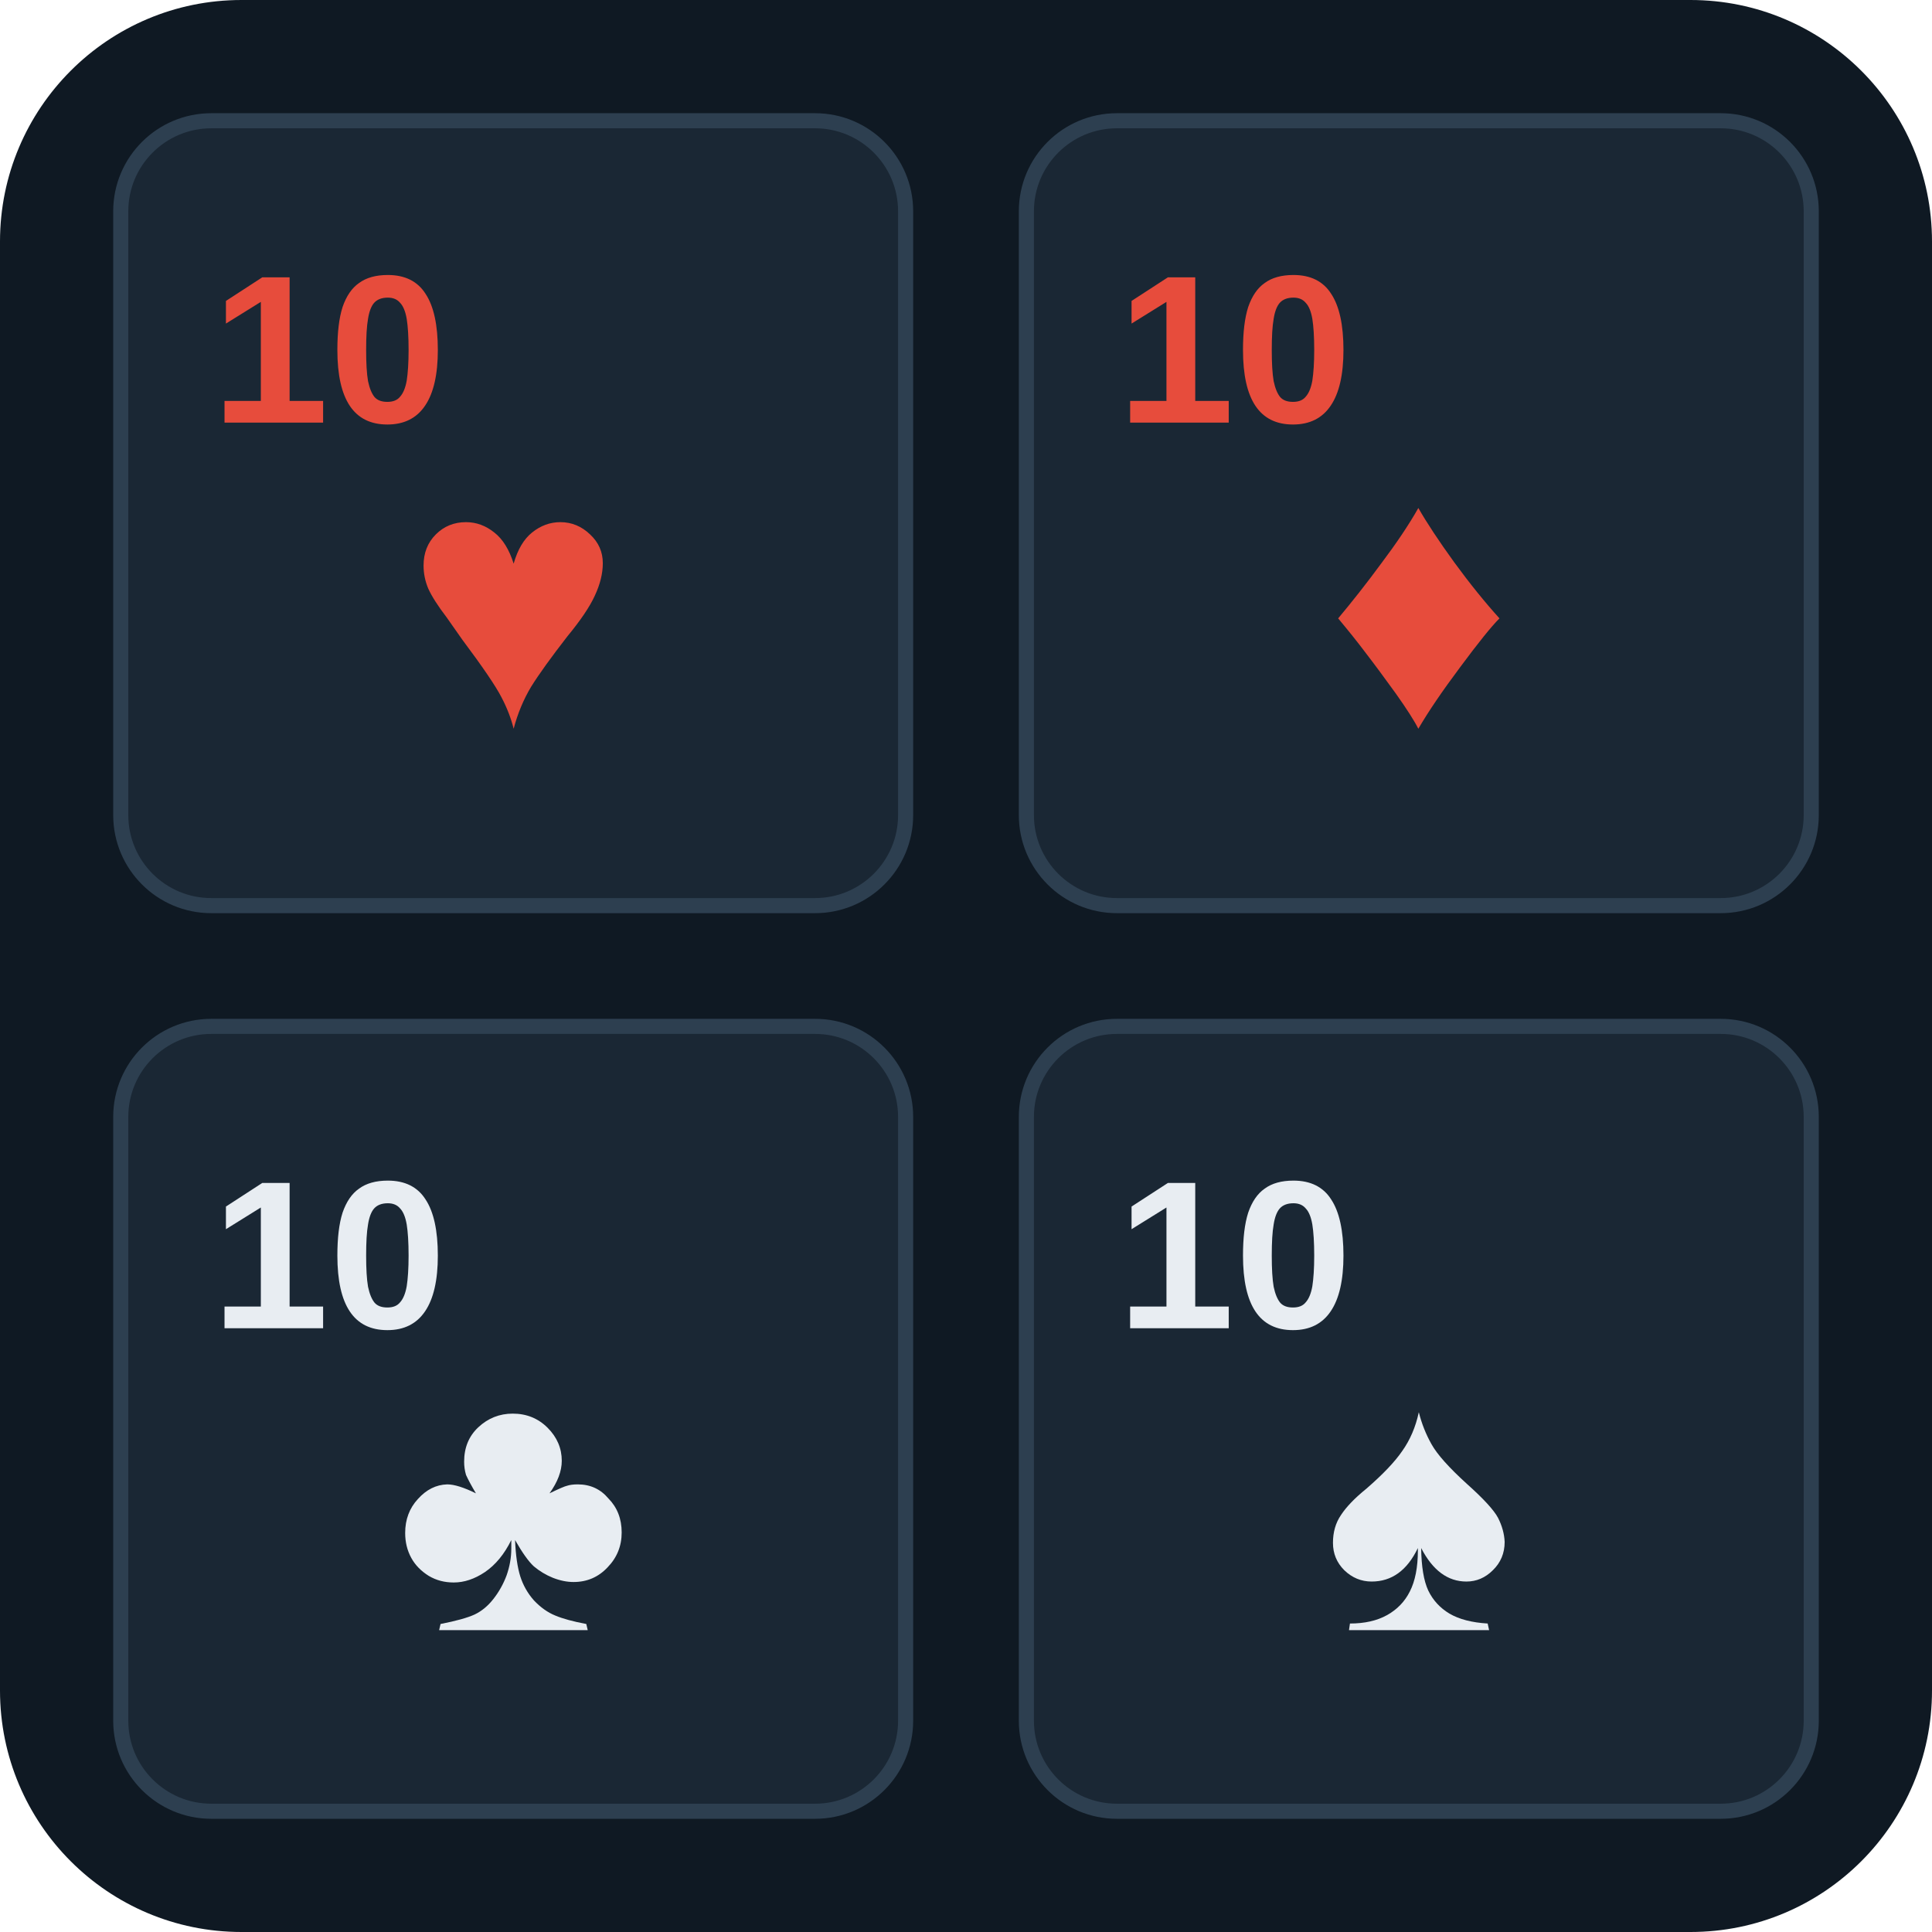
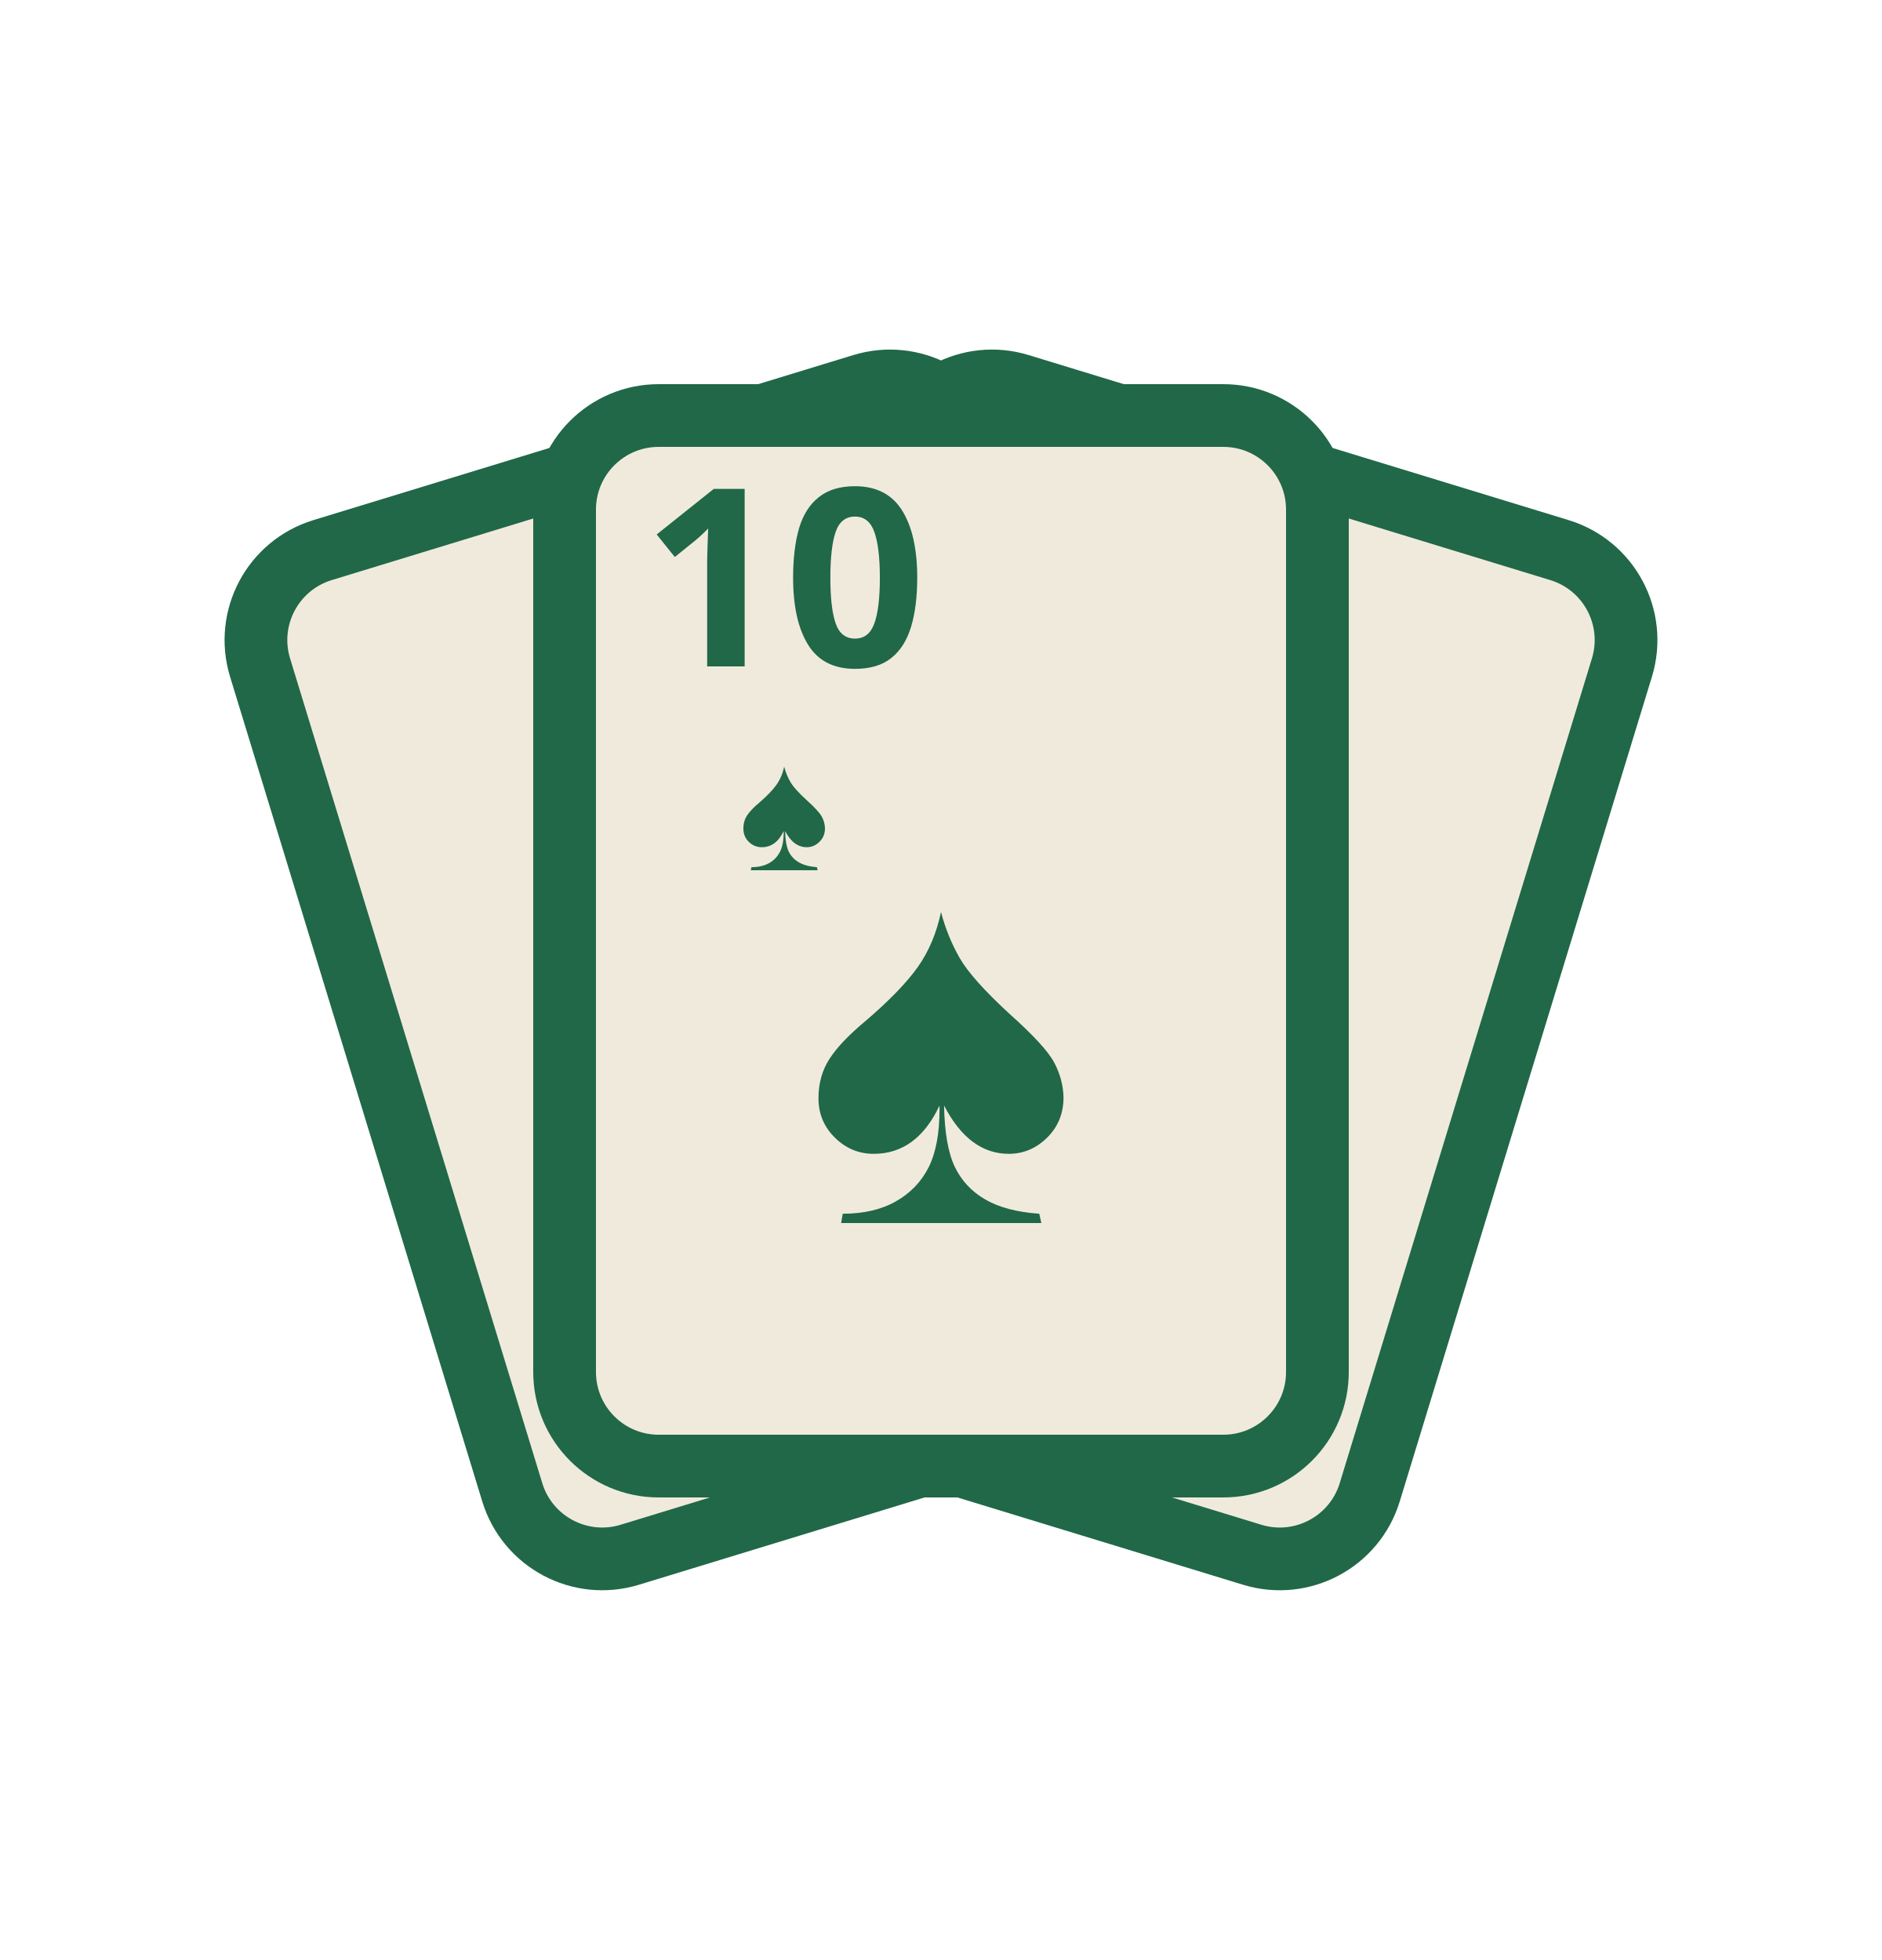
- <svg xmlns="http://www.w3.org/2000/svg" viewBox="0 0 64 64">
-   <rect width="64" height="64" rx="8" fill="#0f1923" />
-   <g transform="translate(4,4)">
-     <rect width="26" height="26" rx="3" fill="#1a2734" stroke="#2d3f50" stroke-width="0.5" />
-     <text x="3" y="10" font-family="Arial,sans-serif" font-size="7" font-weight="bold" fill="#e74c3c">10</text>
-     <text x="13" y="20" font-family="Arial,sans-serif" font-size="12" fill="#e74c3c" text-anchor="middle">♥</text>
+ <svg xmlns="http://www.w3.org/2000/svg" viewBox="0 0 240 250" role="img" aria-label="Toepify">
+   <g transform="rotate(-17 120 205)">
+     <rect x="72" y="53" width="96" height="134" rx="12" ry="12" fill="#F0EADD" stroke="#206848" stroke-width="8" stroke-linejoin="round" />
  </g>
-   <g transform="translate(34,4)">
-     <rect width="26" height="26" rx="3" fill="#1a2734" stroke="#2d3f50" stroke-width="0.5" />
-     <text x="3" y="10" font-family="Arial,sans-serif" font-size="7" font-weight="bold" fill="#e74c3c">10</text>
-     <text x="13" y="20" font-family="Arial,sans-serif" font-size="12" fill="#e74c3c" text-anchor="middle">♦</text>
+   <g transform="rotate(17 120 205)">
+     <rect x="72" y="53" width="96" height="134" rx="12" ry="12" fill="#F0EADD" stroke="#206848" stroke-width="8" stroke-linejoin="round" />
  </g>
-   <g transform="translate(4,34)">
-     <rect width="26" height="26" rx="3" fill="#1a2734" stroke="#2d3f50" stroke-width="0.5" />
-     <text x="3" y="10" font-family="Arial,sans-serif" font-size="7" font-weight="bold" fill="#e8edf2">10</text>
-     <text x="13" y="20" font-family="Arial,sans-serif" font-size="12" fill="#e8edf2" text-anchor="middle">♣</text>
-   </g>
-   <g transform="translate(34,34)">
-     <rect width="26" height="26" rx="3" fill="#1a2734" stroke="#2d3f50" stroke-width="0.5" />
-     <text x="3" y="10" font-family="Arial,sans-serif" font-size="7" font-weight="bold" fill="#e8edf2">10</text>
-     <text x="13" y="20" font-family="Arial,sans-serif" font-size="12" fill="#e8edf2" text-anchor="middle">♠</text>
+   <g>
+     <rect x="72" y="53" width="96" height="134" rx="12" ry="12" fill="#F0EADD" stroke="#206848" stroke-width="8" stroke-linejoin="round" />
+     <text x="100" y="85" font-size="31.7" font-weight="700" text-anchor="middle" font-family="Fredoka, system-ui, sans-serif" fill="#206848">10</text>
+     <text x="100" y="111" font-size="22" text-anchor="middle" font-family="Georgia, 'Times New Roman', serif" fill="#206848">♠</text>
+     <text x="120" y="156" font-size="66" text-anchor="middle" font-family="Georgia, 'Times New Roman', serif" fill="#206848">♠</text>
  </g>
</svg>
